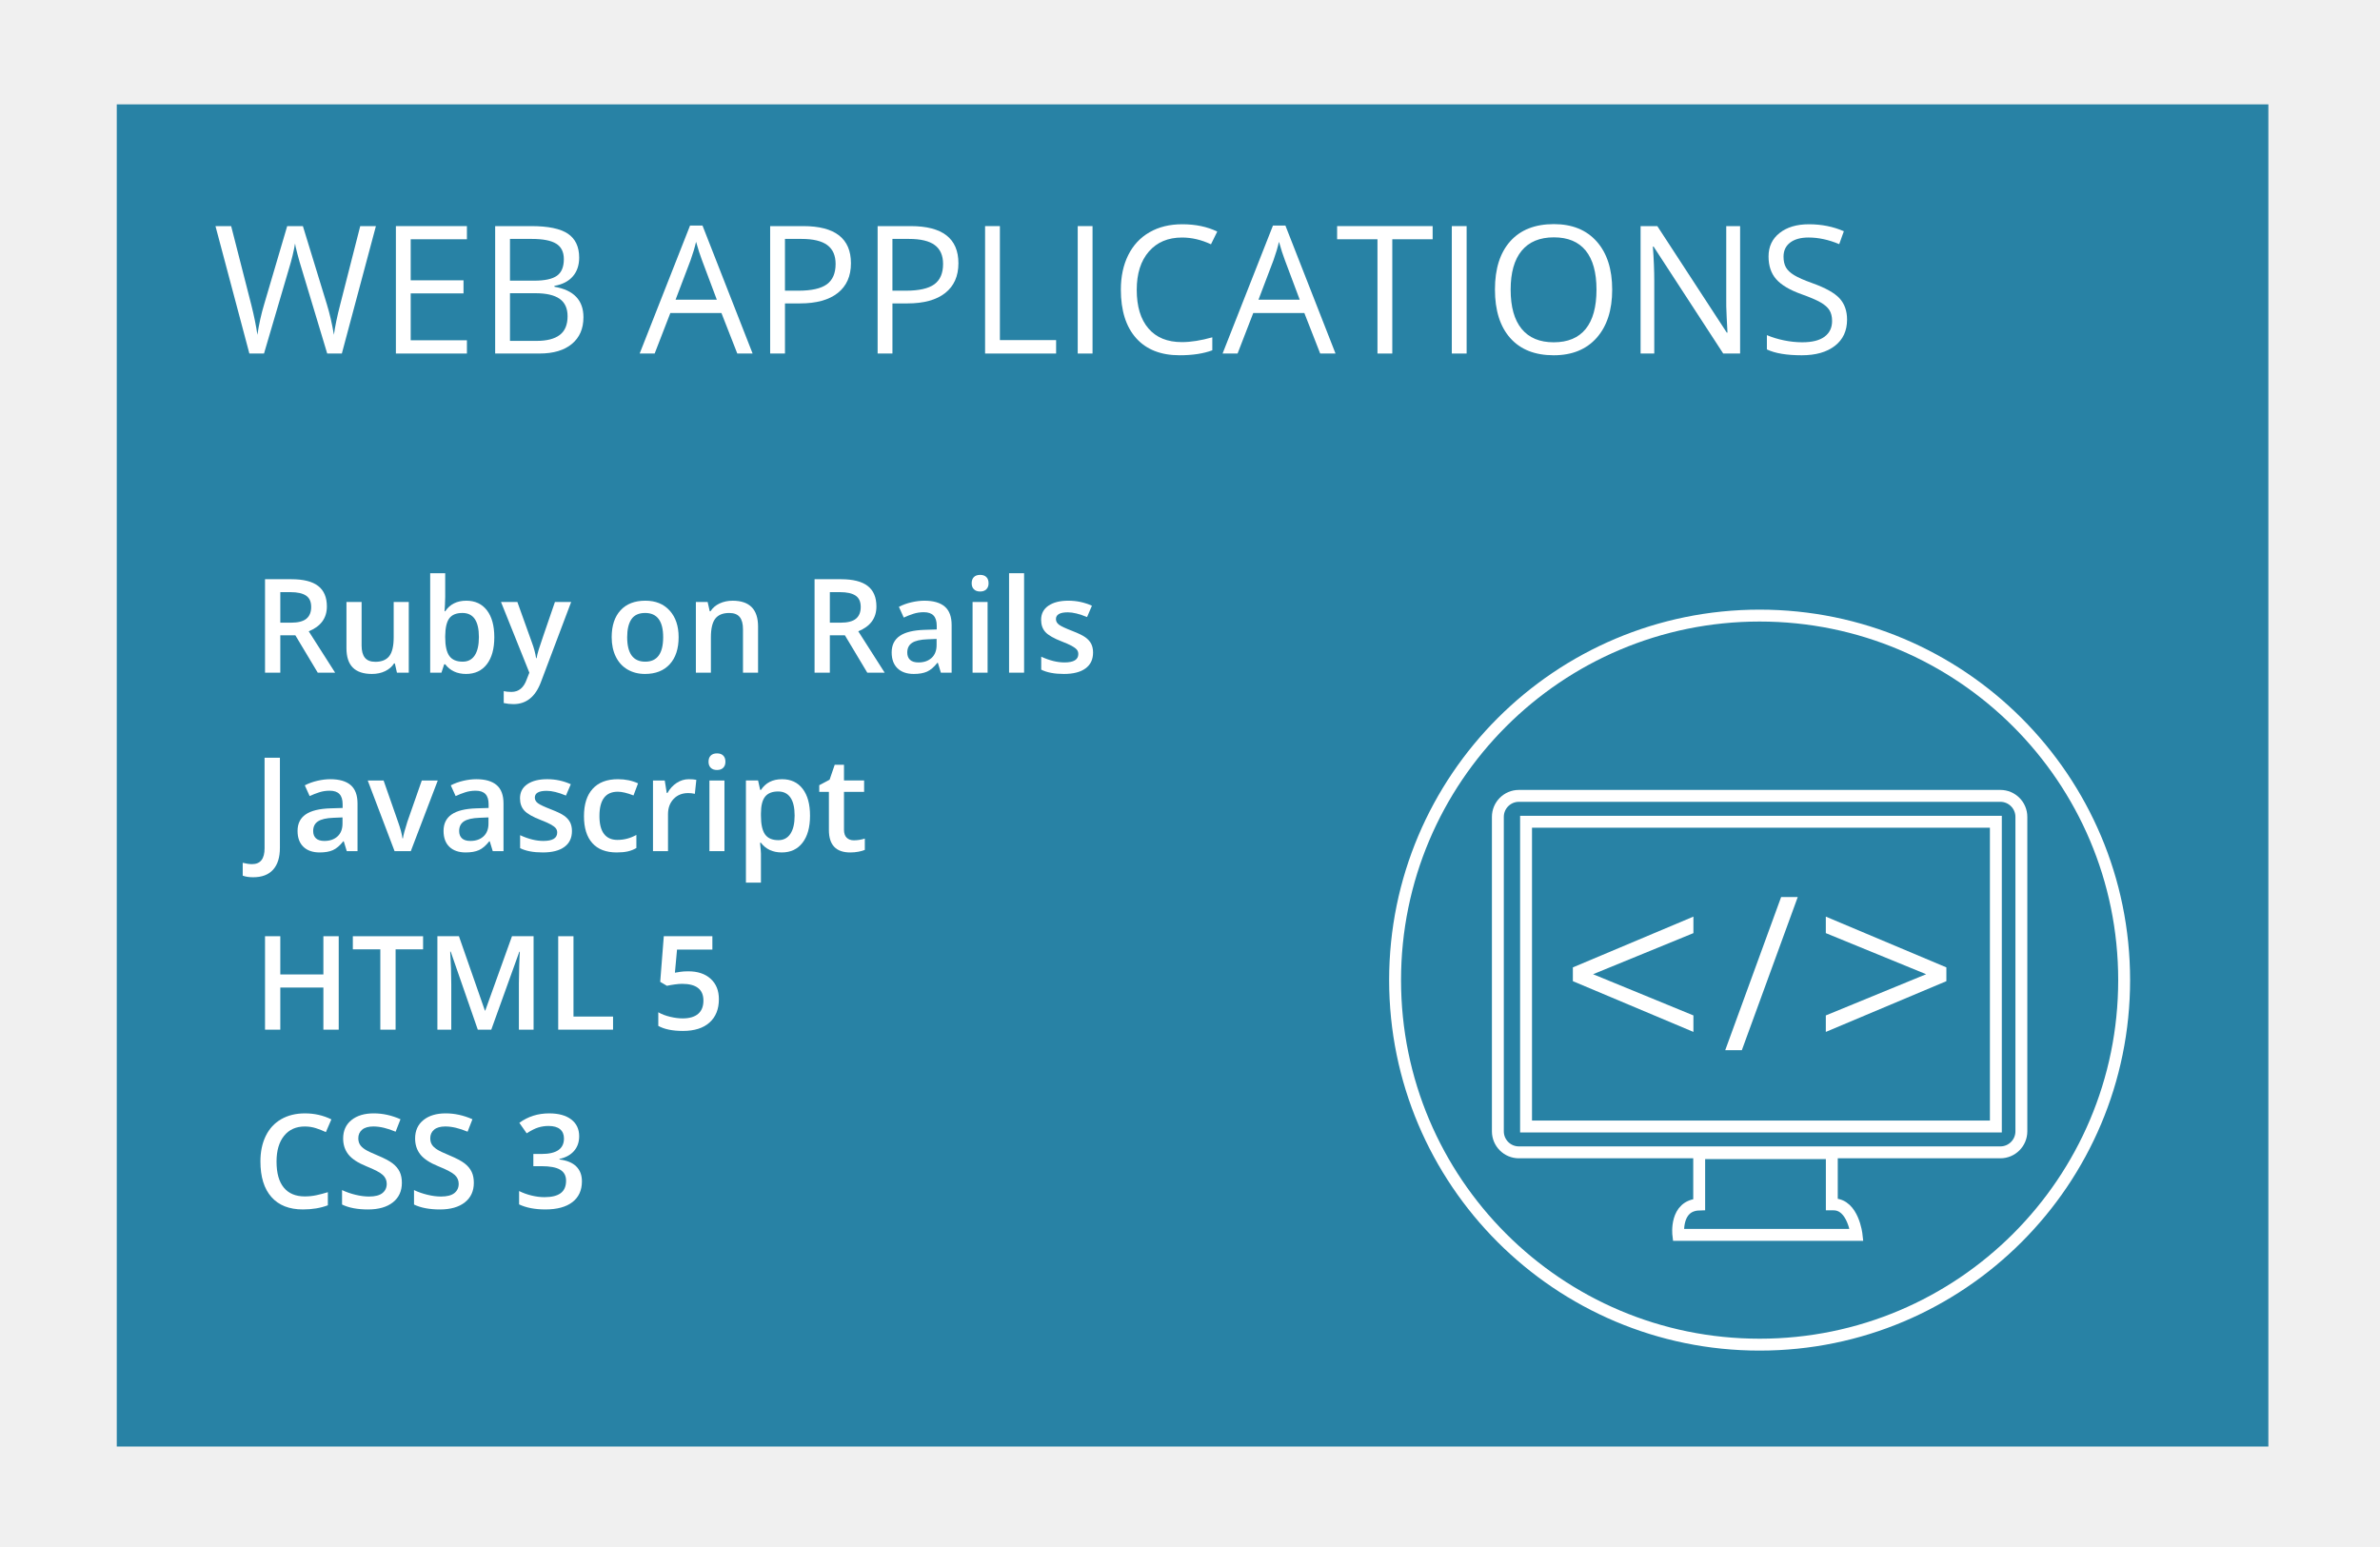
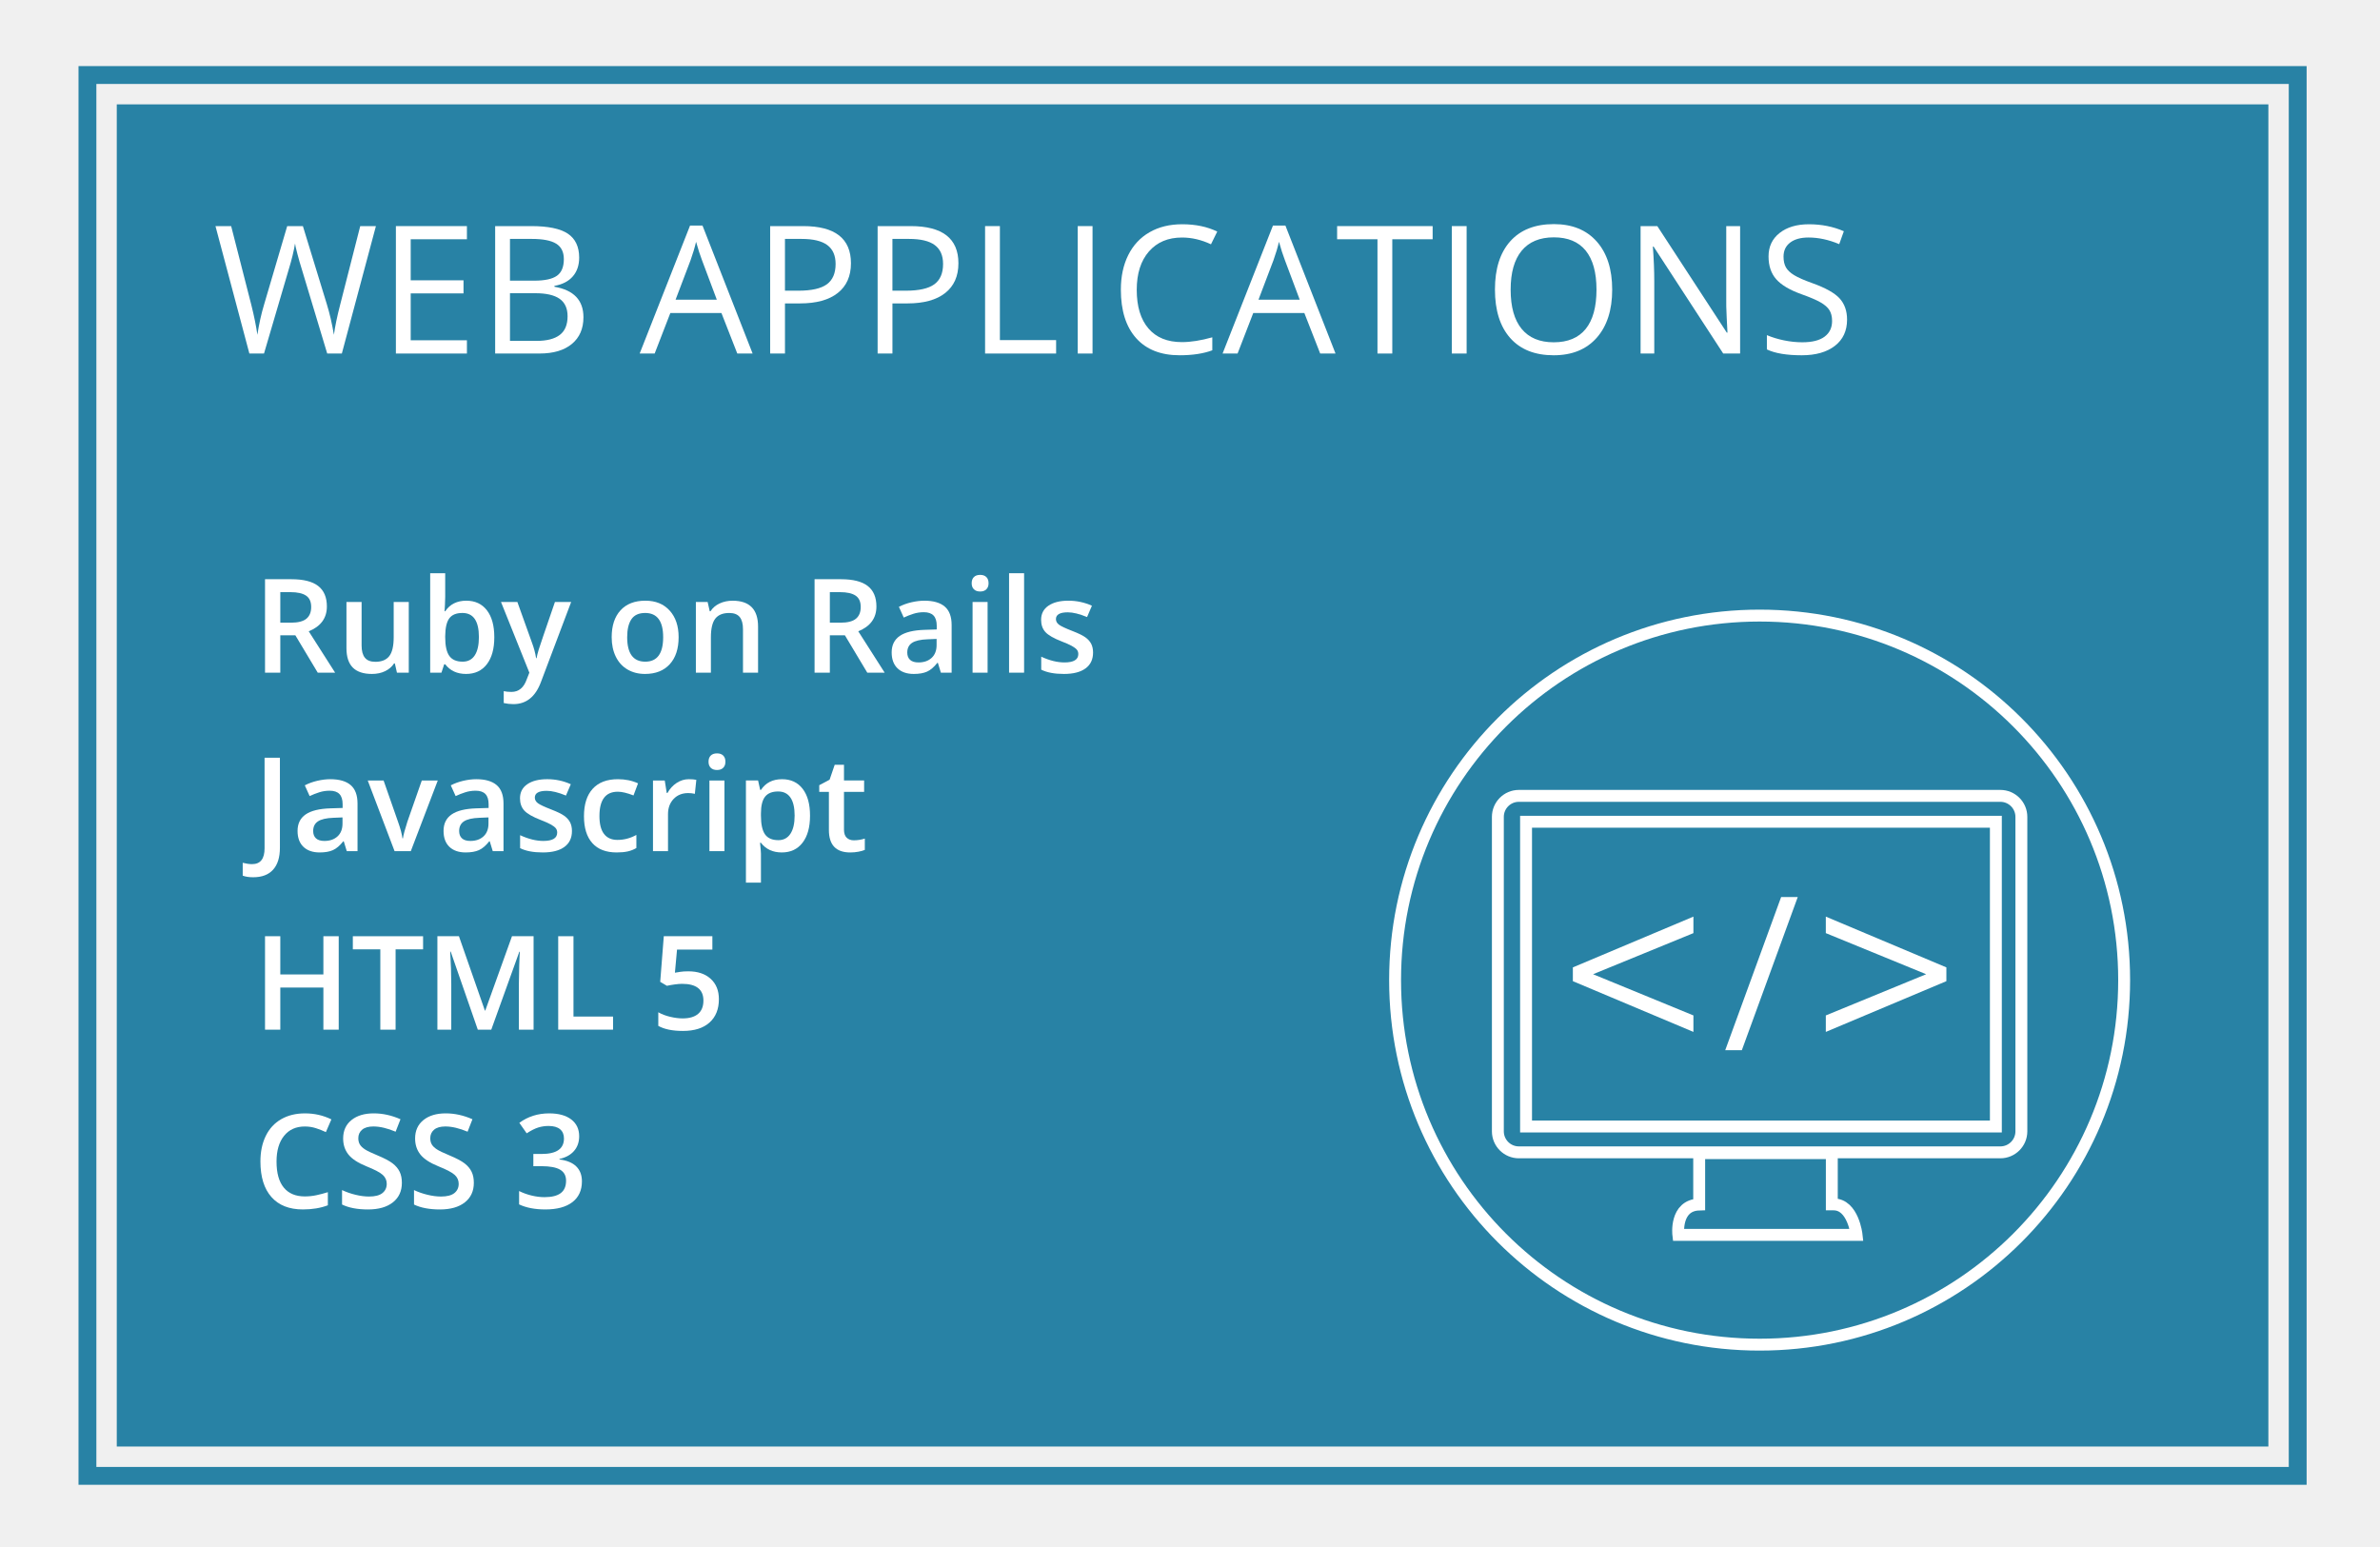
<svg xmlns="http://www.w3.org/2000/svg" version="1.1" x="0px" y="0px" width="200px" height="130px" viewBox="0 0 200 130" enable-background="new 0 0 200 130" xml:space="preserve">
  <g id="Layer_1">
    <rect x="9.813" y="8.77" fill="#2882A5" width="180.806" height="112.787" />
    <g>
      <g>
        <path fill="#FFFFFF" d="M28.727,29.708h-1.23l-2.161-7.17c-0.103-0.317-0.217-0.718-0.344-1.201s-0.193-0.774-0.198-0.872     c-0.107,0.645-0.278,1.35-0.513,2.117l-2.095,7.126h-1.23L18.107,19h1.318l1.692,6.614c0.234,0.928,0.405,1.768,0.513,2.52     c0.132-0.894,0.327-1.768,0.586-2.622L24.135,19h1.318l2.014,6.57c0.234,0.757,0.432,1.611,0.593,2.563     c0.093-0.693,0.269-1.538,0.527-2.534L30.272,19h1.318L28.727,29.708z" />
        <path fill="#FFFFFF" d="M39.237,29.708h-5.969V19h5.969v1.106h-4.724v3.45h4.438v1.099h-4.438v3.94h4.724V29.708z" />
        <path fill="#FFFFFF" d="M41.61,19h3.025c1.421,0,2.449,0.212,3.083,0.637s0.952,1.096,0.952,2.014     c0,0.635-0.177,1.159-0.531,1.571c-0.354,0.413-0.871,0.68-1.549,0.802v0.073c1.626,0.278,2.439,1.133,2.439,2.563     c0,0.957-0.324,1.704-0.971,2.241s-1.551,0.806-2.713,0.806H41.61V19z M42.855,23.585h2.051c0.879,0,1.511-0.138,1.897-0.414     c0.386-0.275,0.579-0.741,0.579-1.395c0-0.601-0.215-1.034-0.645-1.3c-0.43-0.266-1.113-0.399-2.051-0.399h-1.831V23.585z      M42.855,24.64v4.006h2.234c0.864,0,1.515-0.167,1.952-0.501c0.437-0.334,0.655-0.858,0.655-1.571     c0-0.664-0.224-1.152-0.67-1.465c-0.447-0.313-1.127-0.469-2.04-0.469H42.855z" />
        <path fill="#FFFFFF" d="M61.957,29.708l-1.333-3.406h-4.292l-1.318,3.406h-1.26l4.233-10.752h1.047l4.211,10.752H61.957z      M60.236,25.182l-1.245-3.318c-0.161-0.42-0.327-0.935-0.498-1.545c-0.107,0.469-0.261,0.984-0.461,1.545l-1.26,3.318H60.236z" />
        <path fill="#FFFFFF" d="M71.508,22.121c0,1.084-0.37,1.918-1.109,2.501c-0.74,0.584-1.798,0.875-3.175,0.875h-1.26v4.211h-1.245     V19h2.776C70.17,19,71.508,20.041,71.508,22.121z M65.963,24.428h1.121c1.104,0,1.902-0.178,2.395-0.535s0.74-0.928,0.74-1.714     c0-0.708-0.232-1.235-0.696-1.582s-1.187-0.52-2.168-0.52h-1.392V24.428z" />
        <path fill="#FFFFFF" d="M80.539,22.121c0,1.084-0.37,1.918-1.109,2.501c-0.74,0.584-1.798,0.875-3.175,0.875h-1.26v4.211h-1.245     V19h2.776C79.201,19,80.539,20.041,80.539,22.121z M74.994,24.428h1.121c1.104,0,1.902-0.178,2.395-0.535s0.74-0.928,0.74-1.714     c0-0.708-0.232-1.235-0.696-1.582s-1.187-0.52-2.168-0.52h-1.392V24.428z" />
        <path fill="#FFFFFF" d="M82.78,29.708V19h1.245v9.58h4.724v1.128H82.78z" />
        <path fill="#FFFFFF" d="M90.565,29.708V19h1.245v10.708H90.565z" />
        <path fill="#FFFFFF" d="M99.333,19.96c-1.177,0-2.106,0.392-2.787,1.175c-0.682,0.784-1.022,1.857-1.022,3.219     c0,1.401,0.328,2.484,0.985,3.249s1.593,1.146,2.809,1.146c0.747,0,1.599-0.134,2.556-0.403v1.091     c-0.742,0.278-1.658,0.417-2.747,0.417c-1.577,0-2.794-0.479-3.651-1.436c-0.857-0.957-1.286-2.317-1.286-4.08     c0-1.104,0.206-2.07,0.619-2.9s1.008-1.47,1.787-1.919s1.696-0.674,2.75-0.674c1.123,0,2.104,0.205,2.944,0.615l-0.527,1.069     C100.954,20.15,100.143,19.96,99.333,19.96z" />
        <path fill="#FFFFFF" d="M110.941,29.708l-1.333-3.406h-4.292l-1.318,3.406h-1.26l4.233-10.752h1.047l4.211,10.752H110.941z      M109.22,25.182l-1.245-3.318c-0.161-0.42-0.327-0.935-0.498-1.545c-0.107,0.469-0.261,0.984-0.461,1.545l-1.26,3.318H109.22z" />
        <path fill="#FFFFFF" d="M116.999,29.708h-1.245v-9.602h-3.391V19h8.027v1.106h-3.391V29.708z" />
        <path fill="#FFFFFF" d="M122.001,29.708V19h1.245v10.708H122.001z" />
        <path fill="#FFFFFF" d="M135.478,24.34c0,1.714-0.434,3.062-1.3,4.043c-0.867,0.981-2.072,1.472-3.615,1.472     c-1.577,0-2.794-0.482-3.651-1.446c-0.857-0.964-1.286-2.326-1.286-4.083c0-1.743,0.43-3.094,1.289-4.054     c0.859-0.959,2.08-1.439,3.662-1.439c1.538,0,2.739,0.488,3.604,1.465S135.478,22.621,135.478,24.34z M126.945,24.34     c0,1.45,0.309,2.55,0.926,3.299c0.618,0.75,1.515,1.125,2.692,1.125c1.187,0,2.083-0.374,2.688-1.121s0.908-1.848,0.908-3.303     c0-1.44-0.302-2.533-0.904-3.278c-0.604-0.744-1.496-1.117-2.677-1.117c-1.187,0-2.089,0.375-2.707,1.125     S126.945,22.909,126.945,24.34z" />
        <path fill="#FFFFFF" d="M146.229,29.708h-1.421l-5.852-8.987h-0.059c0.078,1.055,0.117,2.021,0.117,2.9v6.086h-1.15V19h1.406     l5.837,8.95h0.059c-0.01-0.132-0.032-0.555-0.066-1.271s-0.046-1.227-0.037-1.535V19h1.165V29.708z" />
        <path fill="#FFFFFF" d="M155.216,26.859c0,0.942-0.342,1.677-1.025,2.205s-1.611,0.791-2.783,0.791     c-1.27,0-2.246-0.164-2.93-0.491v-1.201c0.439,0.186,0.918,0.332,1.436,0.439s1.03,0.161,1.538,0.161     c0.83,0,1.455-0.158,1.875-0.472c0.42-0.315,0.63-0.753,0.63-1.315c0-0.371-0.075-0.675-0.224-0.912s-0.398-0.456-0.747-0.656     s-0.88-0.427-1.593-0.681c-0.996-0.356-1.708-0.779-2.135-1.267c-0.428-0.488-0.641-1.125-0.641-1.912     c0-0.825,0.31-1.482,0.93-1.97s1.44-0.732,2.461-0.732c1.064,0,2.043,0.195,2.937,0.586l-0.388,1.084     c-0.884-0.371-1.743-0.557-2.578-0.557c-0.659,0-1.174,0.142-1.545,0.425s-0.557,0.676-0.557,1.179     c0,0.371,0.068,0.675,0.205,0.912s0.367,0.454,0.692,0.651c0.325,0.198,0.822,0.417,1.491,0.656     c1.123,0.4,1.896,0.83,2.318,1.289S155.216,26.127,155.216,26.859z" />
      </g>
    </g>
    <circle fill="none" stroke="#FFFFFF" stroke-miterlimit="10" cx="147.867" cy="82.363" r="30.633" />
    <g>
      <path fill="none" stroke="#FFFFFF" stroke-miterlimit="10" d="M169.863,95.07c0,0.975-0.791,1.766-1.767,1.766h-40.459    c-0.976,0-1.766-0.791-1.766-1.766V68.646c0-0.975,0.79-1.766,1.766-1.766h40.459c0.976,0,1.767,0.791,1.767,1.766V95.07z" />
      <g>
        <rect x="128.24" y="69.055" fill="none" stroke="#FFFFFF" stroke-miterlimit="10" width="39.48" height="25.609" />
        <path fill="none" stroke="#FFFFFF" stroke-miterlimit="10" d="M154.083,101.209c-0.041,0-0.101,0-0.149,0v-4.305h-11.145v4.316     c-2.058,0.064-1.753,2.551-1.753,2.551h14.978C156.014,103.771,155.732,101.209,154.083,101.209z" />
      </g>
      <g>
        <g>
          <path fill="#FFFFFF" d="M133.872,81.867l8.432,3.463v1.385l-10.131-4.264v-1.158l10.131-4.266v1.387L133.872,81.867z" />
          <path fill="#FFFFFF" d="M151.071,75.383l-4.698,12.869h-1.396l4.697-12.869H151.071z" />
          <path fill="#FFFFFF" d="M153.43,78.414v-1.387l10.131,4.266v1.158l-10.131,4.264V85.33l8.432-3.463L153.43,78.414z" />
        </g>
      </g>
    </g>
    <g>
      <g>
        <path fill="#FFFFFF" d="M23.555,53.39v3.137h-1.284v-7.853h2.218c1.013,0,1.764,0.19,2.25,0.569s0.73,0.953,0.73,1.719     c0,0.978-0.508,1.674-1.525,2.089l2.218,3.475h-1.461l-1.88-3.137H23.555z M23.555,52.327h0.892c0.598,0,1.031-0.111,1.3-0.333     s0.403-0.551,0.403-0.988c0-0.444-0.145-0.763-0.435-0.956s-0.727-0.29-1.311-0.29h-0.849V52.327z" />
        <path fill="#FFFFFF" d="M33.357,56.527l-0.177-0.779h-0.064c-0.175,0.276-0.425,0.492-0.75,0.65     c-0.324,0.158-0.693,0.236-1.109,0.236c-0.72,0-1.257-0.179-1.611-0.537s-0.532-0.9-0.532-1.627v-3.883h1.273v3.663     c0,0.455,0.093,0.796,0.279,1.023c0.186,0.227,0.478,0.341,0.875,0.341c0.53,0,0.919-0.158,1.168-0.476     c0.249-0.316,0.374-0.848,0.374-1.592v-2.959h1.268v5.94H33.357z" />
        <path fill="#FFFFFF" d="M39.185,50.479c0.741,0,1.319,0.269,1.732,0.806c0.414,0.537,0.621,1.291,0.621,2.261     c0,0.974-0.209,1.732-0.628,2.275c-0.419,0.542-1.001,0.813-1.746,0.813c-0.752,0-1.335-0.271-1.751-0.811h-0.086l-0.231,0.704     H36.15v-8.357h1.262v1.987c0,0.147-0.007,0.365-0.021,0.655s-0.025,0.475-0.032,0.553h0.054     C37.813,50.774,38.404,50.479,39.185,50.479z M38.857,51.51c-0.508,0-0.875,0.149-1.099,0.448     c-0.224,0.299-0.339,0.8-0.346,1.501v0.086c0,0.723,0.115,1.247,0.344,1.571c0.229,0.324,0.604,0.486,1.123,0.486     c0.448,0,0.787-0.177,1.018-0.532c0.231-0.354,0.347-0.867,0.347-1.536C40.243,52.185,39.781,51.51,38.857,51.51z" />
        <path fill="#FFFFFF" d="M42.101,50.586h1.375l1.208,3.368c0.183,0.48,0.304,0.931,0.365,1.354h0.043     c0.032-0.197,0.091-0.436,0.177-0.717c0.086-0.281,0.541-1.616,1.364-4.004h1.364l-2.541,6.73     c-0.462,1.235-1.232,1.853-2.31,1.853c-0.279,0-0.551-0.03-0.816-0.091v-0.999c0.19,0.043,0.406,0.064,0.65,0.064     c0.609,0,1.037-0.353,1.284-1.058l0.22-0.559L42.101,50.586z" />
        <path fill="#FFFFFF" d="M57.027,53.546c0,0.97-0.249,1.728-0.747,2.272s-1.19,0.816-2.079,0.816     c-0.555,0-1.045-0.125-1.472-0.376s-0.754-0.61-0.983-1.08s-0.344-1.013-0.344-1.633c0-0.963,0.247-1.715,0.741-2.256     s1.19-0.811,2.089-0.811c0.859,0,1.54,0.276,2.041,0.83C56.777,51.862,57.027,52.608,57.027,53.546z M52.704,53.546     c0,1.372,0.507,2.057,1.52,2.057c1.002,0,1.504-0.686,1.504-2.057c0-1.357-0.505-2.036-1.515-2.036     c-0.53,0-0.914,0.175-1.152,0.526C52.823,52.388,52.704,52.891,52.704,53.546z" />
        <path fill="#FFFFFF" d="M63.704,56.527h-1.268v-3.652c0-0.458-0.092-0.8-0.277-1.026c-0.184-0.226-0.477-0.338-0.878-0.338     c-0.534,0-0.924,0.158-1.171,0.473s-0.371,0.843-0.371,1.584v2.959h-1.262v-5.94h0.988l0.177,0.779h0.064     c0.179-0.283,0.433-0.501,0.763-0.655s0.695-0.231,1.096-0.231c1.425,0,2.138,0.725,2.138,2.175V56.527z" />
        <path fill="#FFFFFF" d="M69.735,53.39v3.137h-1.284v-7.853h2.218c1.013,0,1.764,0.19,2.25,0.569s0.73,0.953,0.73,1.719     c0,0.978-0.508,1.674-1.525,2.089l2.218,3.475h-1.461l-1.88-3.137H69.735z M69.735,52.327h0.892c0.598,0,1.031-0.111,1.3-0.333     s0.403-0.551,0.403-0.988c0-0.444-0.145-0.763-0.435-0.956s-0.727-0.29-1.311-0.29h-0.849V52.327z" />
        <path fill="#FFFFFF" d="M79.065,56.527L78.813,55.7H78.77c-0.287,0.362-0.575,0.608-0.865,0.738     c-0.29,0.131-0.663,0.196-1.117,0.196c-0.583,0-1.039-0.158-1.367-0.473c-0.327-0.315-0.491-0.761-0.491-1.337     c0-0.612,0.228-1.074,0.682-1.386s1.147-0.481,2.079-0.51l1.026-0.032v-0.317c0-0.379-0.088-0.664-0.266-0.851     c-0.177-0.188-0.452-0.282-0.824-0.282c-0.304,0-0.596,0.045-0.875,0.134s-0.548,0.195-0.806,0.317l-0.408-0.902     c0.322-0.168,0.675-0.296,1.058-0.384c0.383-0.088,0.745-0.132,1.085-0.132c0.755,0,1.326,0.165,1.711,0.494     c0.385,0.33,0.577,0.847,0.577,1.552v4.001H79.065z M77.185,55.667c0.458,0,0.826-0.128,1.104-0.384     c0.278-0.256,0.417-0.615,0.417-1.077v-0.516l-0.763,0.032c-0.594,0.021-1.027,0.121-1.297,0.298     c-0.27,0.178-0.405,0.449-0.405,0.814c0,0.265,0.079,0.47,0.236,0.615C76.634,55.595,76.87,55.667,77.185,55.667z" />
        <path fill="#FFFFFF" d="M81.654,49.013c0-0.226,0.062-0.399,0.186-0.521c0.123-0.122,0.3-0.183,0.529-0.183     c0.222,0,0.395,0.061,0.518,0.183c0.124,0.122,0.186,0.295,0.186,0.521c0,0.215-0.062,0.384-0.186,0.507     c-0.123,0.124-0.296,0.186-0.518,0.186c-0.229,0-0.406-0.062-0.529-0.186C81.715,49.397,81.654,49.228,81.654,49.013z      M82.991,56.527h-1.262v-5.94h1.262V56.527z" />
        <path fill="#FFFFFF" d="M86.058,56.527h-1.262v-8.357h1.262V56.527z" />
        <path fill="#FFFFFF" d="M91.854,54.835c0,0.58-0.211,1.025-0.634,1.334c-0.422,0.31-1.028,0.465-1.815,0.465     c-0.792,0-1.427-0.12-1.907-0.36v-1.09c0.698,0.322,1.348,0.483,1.95,0.483c0.777,0,1.166-0.234,1.166-0.704     c0-0.15-0.043-0.276-0.129-0.376s-0.228-0.204-0.424-0.312s-0.471-0.229-0.822-0.365c-0.684-0.265-1.146-0.53-1.389-0.795     c-0.241-0.265-0.362-0.609-0.362-1.031c0-0.508,0.205-0.903,0.615-1.184c0.41-0.281,0.967-0.422,1.673-0.422     c0.698,0,1.359,0.142,1.982,0.424l-0.408,0.951c-0.641-0.265-1.18-0.397-1.617-0.397c-0.666,0-0.999,0.19-0.999,0.569     c0,0.186,0.087,0.344,0.261,0.473c0.173,0.129,0.552,0.306,1.136,0.532c0.491,0.19,0.847,0.363,1.069,0.521     s0.387,0.339,0.494,0.545C91.8,54.302,91.854,54.548,91.854,54.835z" />
        <path fill="#FFFFFF" d="M21.277,73.718c-0.351,0-0.645-0.045-0.881-0.134v-1.08c0.301,0.075,0.562,0.113,0.784,0.113     c0.702,0,1.053-0.444,1.053-1.332v-7.611h1.289v7.568c0,0.802-0.19,1.416-0.572,1.839C22.569,73.506,22.011,73.718,21.277,73.718     z" />
        <path fill="#FFFFFF" d="M29.141,71.527L28.888,70.7h-0.043c-0.287,0.362-0.575,0.608-0.865,0.738     c-0.29,0.131-0.663,0.196-1.117,0.196c-0.583,0-1.039-0.158-1.367-0.473c-0.327-0.315-0.491-0.761-0.491-1.337     c0-0.612,0.228-1.074,0.682-1.386s1.147-0.481,2.079-0.51l1.026-0.032v-0.317c0-0.379-0.088-0.664-0.266-0.851     c-0.177-0.188-0.452-0.282-0.824-0.282c-0.304,0-0.596,0.045-0.875,0.134s-0.548,0.195-0.806,0.317l-0.408-0.902     c0.322-0.168,0.675-0.296,1.058-0.384c0.383-0.088,0.745-0.132,1.085-0.132c0.755,0,1.326,0.165,1.711,0.494     c0.385,0.33,0.577,0.847,0.577,1.552v4.001H29.141z M27.261,70.667c0.458,0,0.826-0.128,1.104-0.384     c0.278-0.256,0.417-0.615,0.417-1.077v-0.516l-0.763,0.032c-0.594,0.021-1.027,0.121-1.297,0.298     c-0.27,0.178-0.405,0.449-0.405,0.814c0,0.265,0.079,0.47,0.236,0.615C26.709,70.595,26.946,70.667,27.261,70.667z" />
        <path fill="#FFFFFF" d="M33.158,71.527l-2.256-5.94h1.332l1.208,3.454c0.208,0.58,0.333,1.049,0.376,1.407h0.043     c0.032-0.258,0.158-0.727,0.376-1.407l1.208-3.454h1.343l-2.267,5.94H33.158z" />
        <path fill="#FFFFFF" d="M41.408,71.527L41.156,70.7h-0.043c-0.287,0.362-0.575,0.608-0.865,0.738     c-0.29,0.131-0.663,0.196-1.117,0.196c-0.583,0-1.039-0.158-1.367-0.473c-0.327-0.315-0.491-0.761-0.491-1.337     c0-0.612,0.228-1.074,0.682-1.386s1.147-0.481,2.079-0.51l1.026-0.032v-0.317c0-0.379-0.088-0.664-0.266-0.851     c-0.177-0.188-0.452-0.282-0.824-0.282c-0.304,0-0.596,0.045-0.875,0.134s-0.548,0.195-0.806,0.317l-0.408-0.902     c0.322-0.168,0.675-0.296,1.058-0.384c0.383-0.088,0.745-0.132,1.085-0.132c0.755,0,1.326,0.165,1.711,0.494     c0.385,0.33,0.577,0.847,0.577,1.552v4.001H41.408z M39.528,70.667c0.458,0,0.826-0.128,1.104-0.384     c0.278-0.256,0.417-0.615,0.417-1.077v-0.516l-0.763,0.032c-0.594,0.021-1.027,0.121-1.297,0.298     c-0.27,0.178-0.405,0.449-0.405,0.814c0,0.265,0.079,0.47,0.236,0.615C38.977,70.595,39.213,70.667,39.528,70.667z" />
        <path fill="#FFFFFF" d="M48.063,69.835c0,0.58-0.211,1.025-0.634,1.334c-0.422,0.31-1.028,0.465-1.815,0.465     c-0.792,0-1.427-0.12-1.907-0.36v-1.09c0.698,0.322,1.348,0.483,1.95,0.483c0.777,0,1.166-0.234,1.166-0.704     c0-0.15-0.043-0.276-0.129-0.376s-0.228-0.204-0.424-0.312s-0.471-0.229-0.822-0.365c-0.684-0.265-1.146-0.53-1.389-0.795     c-0.241-0.265-0.362-0.609-0.362-1.031c0-0.508,0.205-0.903,0.615-1.184c0.41-0.281,0.967-0.422,1.673-0.422     c0.698,0,1.359,0.142,1.982,0.424l-0.408,0.951c-0.641-0.265-1.18-0.397-1.617-0.397c-0.666,0-0.999,0.19-0.999,0.569     c0,0.186,0.087,0.344,0.261,0.473c0.173,0.129,0.552,0.306,1.136,0.532c0.491,0.19,0.847,0.363,1.069,0.521     s0.387,0.339,0.494,0.545C48.009,69.302,48.063,69.548,48.063,69.835z" />
        <path fill="#FFFFFF" d="M51.823,71.634c-0.899,0-1.582-0.262-2.049-0.787c-0.468-0.524-0.701-1.277-0.701-2.258     c0-0.999,0.244-1.767,0.733-2.304c0.488-0.537,1.195-0.806,2.119-0.806c0.626,0,1.19,0.116,1.692,0.349l-0.381,1.015     c-0.534-0.208-0.974-0.312-1.321-0.312c-1.028,0-1.542,0.682-1.542,2.046c0,0.666,0.128,1.167,0.384,1.501     c0.256,0.334,0.631,0.502,1.125,0.502c0.562,0,1.094-0.14,1.595-0.419v1.101c-0.226,0.132-0.466,0.228-0.723,0.285     C52.499,71.605,52.188,71.634,51.823,71.634z" />
        <path fill="#FFFFFF" d="M57.887,65.479c0.254,0,0.464,0.018,0.628,0.054l-0.124,1.176c-0.179-0.043-0.365-0.064-0.559-0.064     c-0.505,0-0.914,0.165-1.227,0.494c-0.313,0.33-0.47,0.757-0.47,1.284v3.104h-1.262v-5.94h0.988l0.167,1.047h0.064     c0.197-0.354,0.454-0.636,0.771-0.843C57.18,65.583,57.521,65.479,57.887,65.479z" />
        <path fill="#FFFFFF" d="M59.541,64.013c0-0.226,0.062-0.399,0.186-0.521c0.123-0.122,0.3-0.183,0.529-0.183     c0.222,0,0.395,0.061,0.518,0.183c0.124,0.122,0.186,0.295,0.186,0.521c0,0.215-0.062,0.384-0.186,0.507     c-0.123,0.124-0.296,0.186-0.518,0.186c-0.229,0-0.406-0.062-0.529-0.186C59.603,64.397,59.541,64.228,59.541,64.013z      M60.878,71.527h-1.262v-5.94h1.262V71.527z" />
        <path fill="#FFFFFF" d="M65.696,71.634c-0.752,0-1.335-0.271-1.751-0.811H63.87c0.05,0.501,0.075,0.806,0.075,0.913v2.433h-1.262     v-8.583h1.021c0.029,0.111,0.088,0.376,0.177,0.795h0.064c0.394-0.602,0.985-0.902,1.772-0.902c0.741,0,1.319,0.269,1.732,0.806     c0.414,0.537,0.621,1.291,0.621,2.261s-0.21,1.728-0.631,2.272C67.019,71.362,66.438,71.634,65.696,71.634z M65.39,66.51     c-0.501,0-0.867,0.147-1.099,0.44c-0.23,0.293-0.346,0.763-0.346,1.407v0.188c0,0.723,0.115,1.247,0.344,1.571     c0.229,0.324,0.604,0.486,1.123,0.486c0.437,0,0.773-0.179,1.01-0.537s0.354-0.868,0.354-1.531c0-0.666-0.117-1.17-0.352-1.512     C66.189,66.681,65.845,66.51,65.39,66.51z" />
        <path fill="#FFFFFF" d="M71.75,70.614c0.308,0,0.616-0.048,0.924-0.145v0.951c-0.14,0.061-0.319,0.112-0.54,0.153     c-0.22,0.041-0.448,0.062-0.685,0.062c-1.196,0-1.794-0.63-1.794-1.891v-3.201h-0.811v-0.559l0.87-0.462l0.43-1.257h0.779v1.321     h1.692v0.956h-1.692v3.18c0,0.304,0.076,0.529,0.229,0.674C71.303,70.542,71.502,70.614,71.75,70.614z" />
        <path fill="#FFFFFF" d="M28.464,86.527h-1.289v-3.54h-3.62v3.54h-1.284v-7.853h1.284v3.212h3.62v-3.212h1.289V86.527z" />
        <path fill="#FFFFFF" d="M33.244,86.527H31.96v-6.751h-2.31v-1.101h5.903v1.101h-2.31V86.527z" />
        <path fill="#FFFFFF" d="M40.151,86.527l-2.277-6.558h-0.043c0.061,0.974,0.091,1.887,0.091,2.739v3.819h-1.166v-7.853h1.81     l2.181,6.247h0.032l2.245-6.247h1.815v7.853h-1.235v-3.883c0-0.39,0.01-0.899,0.029-1.525c0.02-0.626,0.037-1.006,0.051-1.139     h-0.043l-2.358,6.547H40.151z" />
        <path fill="#FFFFFF" d="M46.908,86.527v-7.853h1.284v6.751h3.325v1.101H46.908z" />
        <path fill="#FFFFFF" d="M57.838,81.623c0.792,0,1.418,0.209,1.88,0.628s0.693,0.99,0.693,1.713c0,0.838-0.262,1.492-0.787,1.963     c-0.525,0.471-1.271,0.706-2.237,0.706c-0.877,0-1.566-0.142-2.068-0.424v-1.144c0.29,0.165,0.623,0.292,0.999,0.381     s0.725,0.134,1.047,0.134c0.569,0,1.002-0.127,1.3-0.381s0.446-0.626,0.446-1.117c0-0.938-0.598-1.407-1.794-1.407     c-0.168,0-0.376,0.017-0.623,0.051c-0.247,0.034-0.464,0.072-0.65,0.115l-0.564-0.333l0.301-3.835h4.082v1.123h-2.97     l-0.177,1.944c0.125-0.021,0.278-0.046,0.459-0.075C57.356,81.637,57.577,81.623,57.838,81.623z" />
        <path fill="#FFFFFF" d="M25.612,94.663c-0.738,0-1.318,0.261-1.74,0.784s-0.634,1.244-0.634,2.165     c0,0.963,0.203,1.692,0.61,2.186c0.406,0.494,0.994,0.741,1.764,0.741c0.333,0,0.655-0.033,0.967-0.1     c0.312-0.066,0.636-0.151,0.972-0.255v1.101c-0.616,0.233-1.314,0.349-2.095,0.349c-1.149,0-2.032-0.348-2.648-1.045     c-0.616-0.696-0.924-1.692-0.924-2.989c0-0.816,0.149-1.531,0.449-2.143c0.299-0.612,0.731-1.082,1.297-1.407     s1.23-0.489,1.993-0.489c0.802,0,1.543,0.168,2.224,0.505l-0.462,1.069c-0.265-0.125-0.545-0.235-0.84-0.33     C26.248,94.71,25.938,94.663,25.612,94.663z" />
        <path fill="#FFFFFF" d="M33.771,99.395c0,0.698-0.252,1.246-0.757,1.644s-1.201,0.596-2.089,0.596s-1.615-0.138-2.181-0.414     v-1.214c0.358,0.168,0.738,0.301,1.142,0.397c0.402,0.097,0.778,0.145,1.125,0.145c0.508,0,0.884-0.097,1.125-0.29     c0.242-0.193,0.363-0.453,0.363-0.779c0-0.293-0.111-0.542-0.333-0.747s-0.68-0.446-1.375-0.725     c-0.716-0.29-1.221-0.621-1.515-0.994s-0.44-0.82-0.44-1.343c0-0.655,0.233-1.171,0.698-1.547s1.09-0.564,1.875-0.564     c0.752,0,1.5,0.165,2.245,0.494l-0.408,1.047c-0.698-0.293-1.321-0.44-1.869-0.44c-0.416,0-0.73,0.09-0.945,0.271     c-0.215,0.181-0.322,0.419-0.322,0.717c0,0.204,0.043,0.379,0.129,0.523c0.086,0.146,0.228,0.282,0.424,0.411     s0.551,0.299,1.063,0.51c0.577,0.24,0.999,0.464,1.268,0.671s0.465,0.442,0.591,0.704S33.771,99.04,33.771,99.395z" />
        <path fill="#FFFFFF" d="M39.818,99.395c0,0.698-0.252,1.246-0.757,1.644s-1.201,0.596-2.089,0.596s-1.615-0.138-2.181-0.414     v-1.214c0.358,0.168,0.738,0.301,1.142,0.397c0.402,0.097,0.778,0.145,1.125,0.145c0.508,0,0.884-0.097,1.125-0.29     c0.242-0.193,0.363-0.453,0.363-0.779c0-0.293-0.111-0.542-0.333-0.747s-0.68-0.446-1.375-0.725     c-0.716-0.29-1.221-0.621-1.515-0.994s-0.44-0.82-0.44-1.343c0-0.655,0.233-1.171,0.698-1.547s1.09-0.564,1.875-0.564     c0.752,0,1.5,0.165,2.245,0.494l-0.408,1.047c-0.698-0.293-1.321-0.44-1.869-0.44c-0.416,0-0.73,0.09-0.945,0.271     c-0.215,0.181-0.322,0.419-0.322,0.717c0,0.204,0.043,0.379,0.129,0.523c0.086,0.146,0.228,0.282,0.424,0.411     s0.551,0.299,1.063,0.51c0.577,0.24,0.999,0.464,1.268,0.671s0.465,0.442,0.591,0.704S39.818,99.04,39.818,99.395z" />
        <path fill="#FFFFFF" d="M48.67,95.479c0,0.498-0.145,0.912-0.435,1.243c-0.29,0.332-0.698,0.554-1.225,0.669v0.043     c0.63,0.079,1.103,0.275,1.418,0.588c0.315,0.313,0.473,0.73,0.473,1.249c0,0.755-0.267,1.338-0.8,1.748     c-0.534,0.41-1.292,0.615-2.277,0.615c-0.87,0-1.604-0.142-2.202-0.424v-1.123c0.333,0.165,0.686,0.292,1.058,0.381     s0.73,0.134,1.074,0.134c0.609,0,1.063-0.113,1.364-0.338s0.451-0.575,0.451-1.047c0-0.419-0.167-0.727-0.5-0.924     s-0.856-0.295-1.568-0.295h-0.682v-1.026h0.693c1.253,0,1.88-0.433,1.88-1.3c0-0.336-0.109-0.596-0.328-0.779     s-0.541-0.274-0.967-0.274c-0.297,0-0.583,0.042-0.859,0.126c-0.276,0.084-0.602,0.248-0.978,0.492l-0.618-0.881     c0.72-0.53,1.556-0.795,2.508-0.795c0.792,0,1.409,0.17,1.853,0.51S48.67,94.881,48.67,95.479z" />
      </g>
    </g>
  </g>
  <g id="Layer_2">
- </g>
+     <rect x="7.348" y="6.305" fill="none" stroke="#2882A5" stroke-width="1.5" stroke-miterlimit="10" width="185.736" height="117.717" />
+   </g>
</svg>
